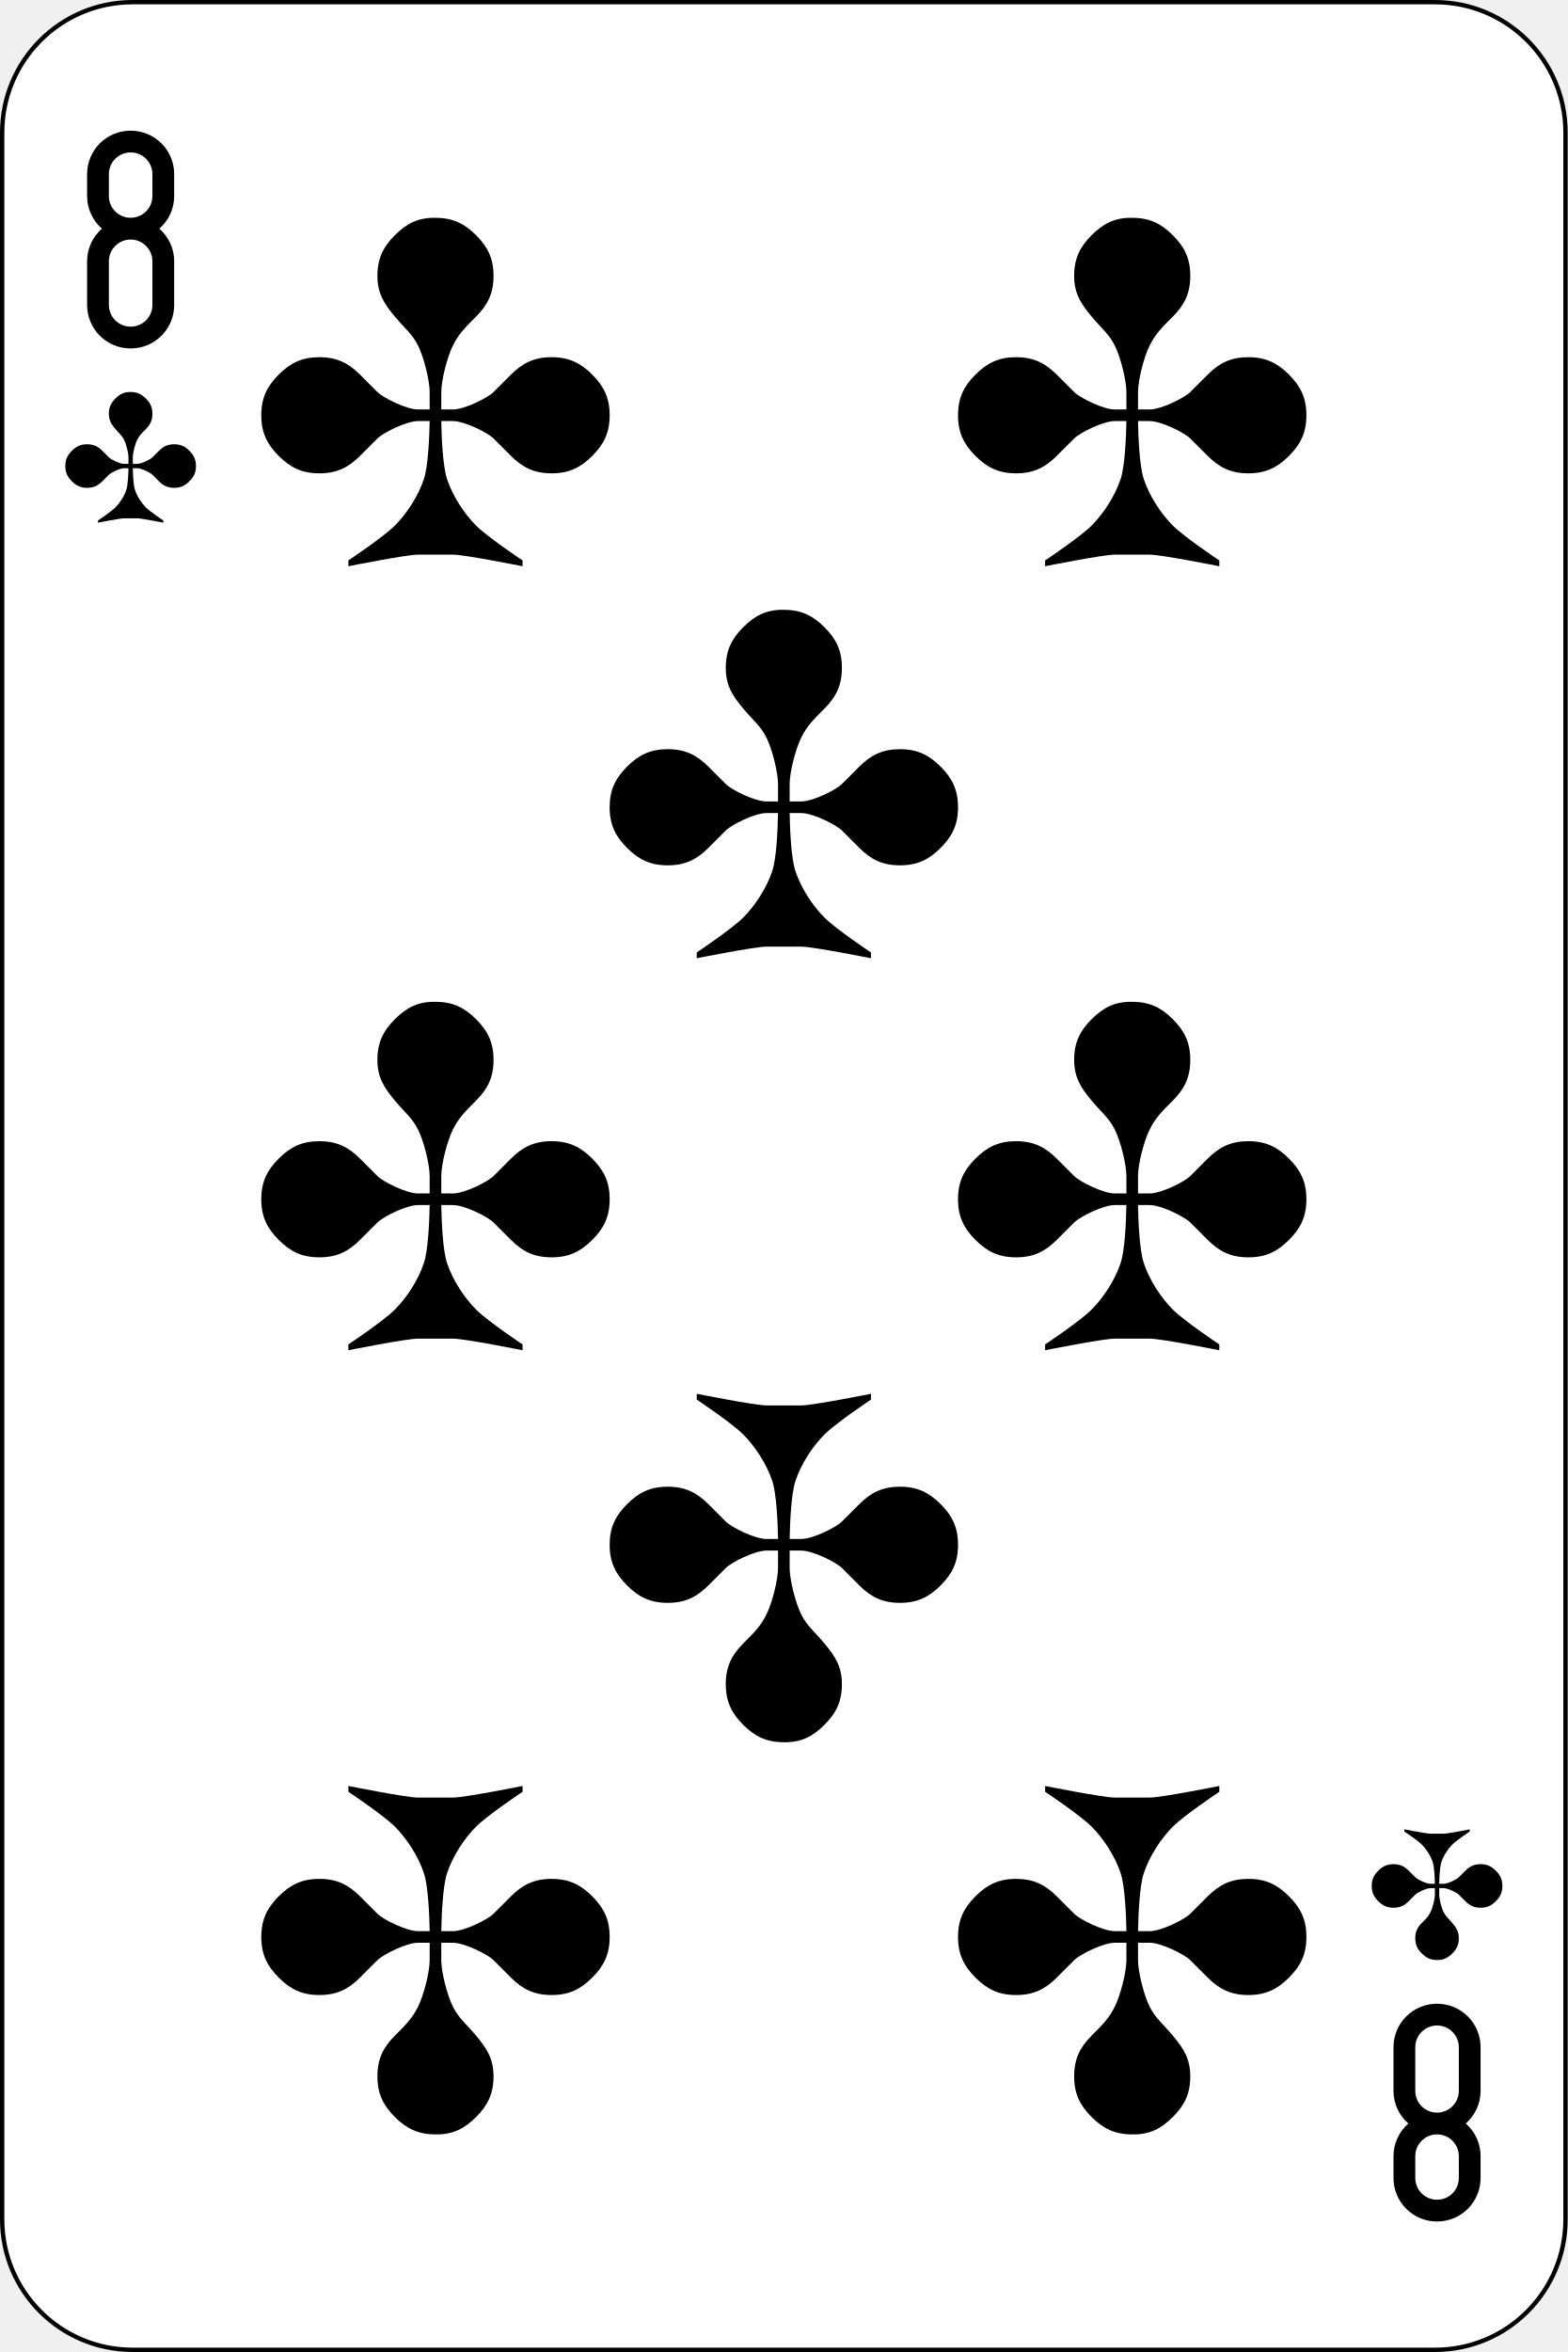
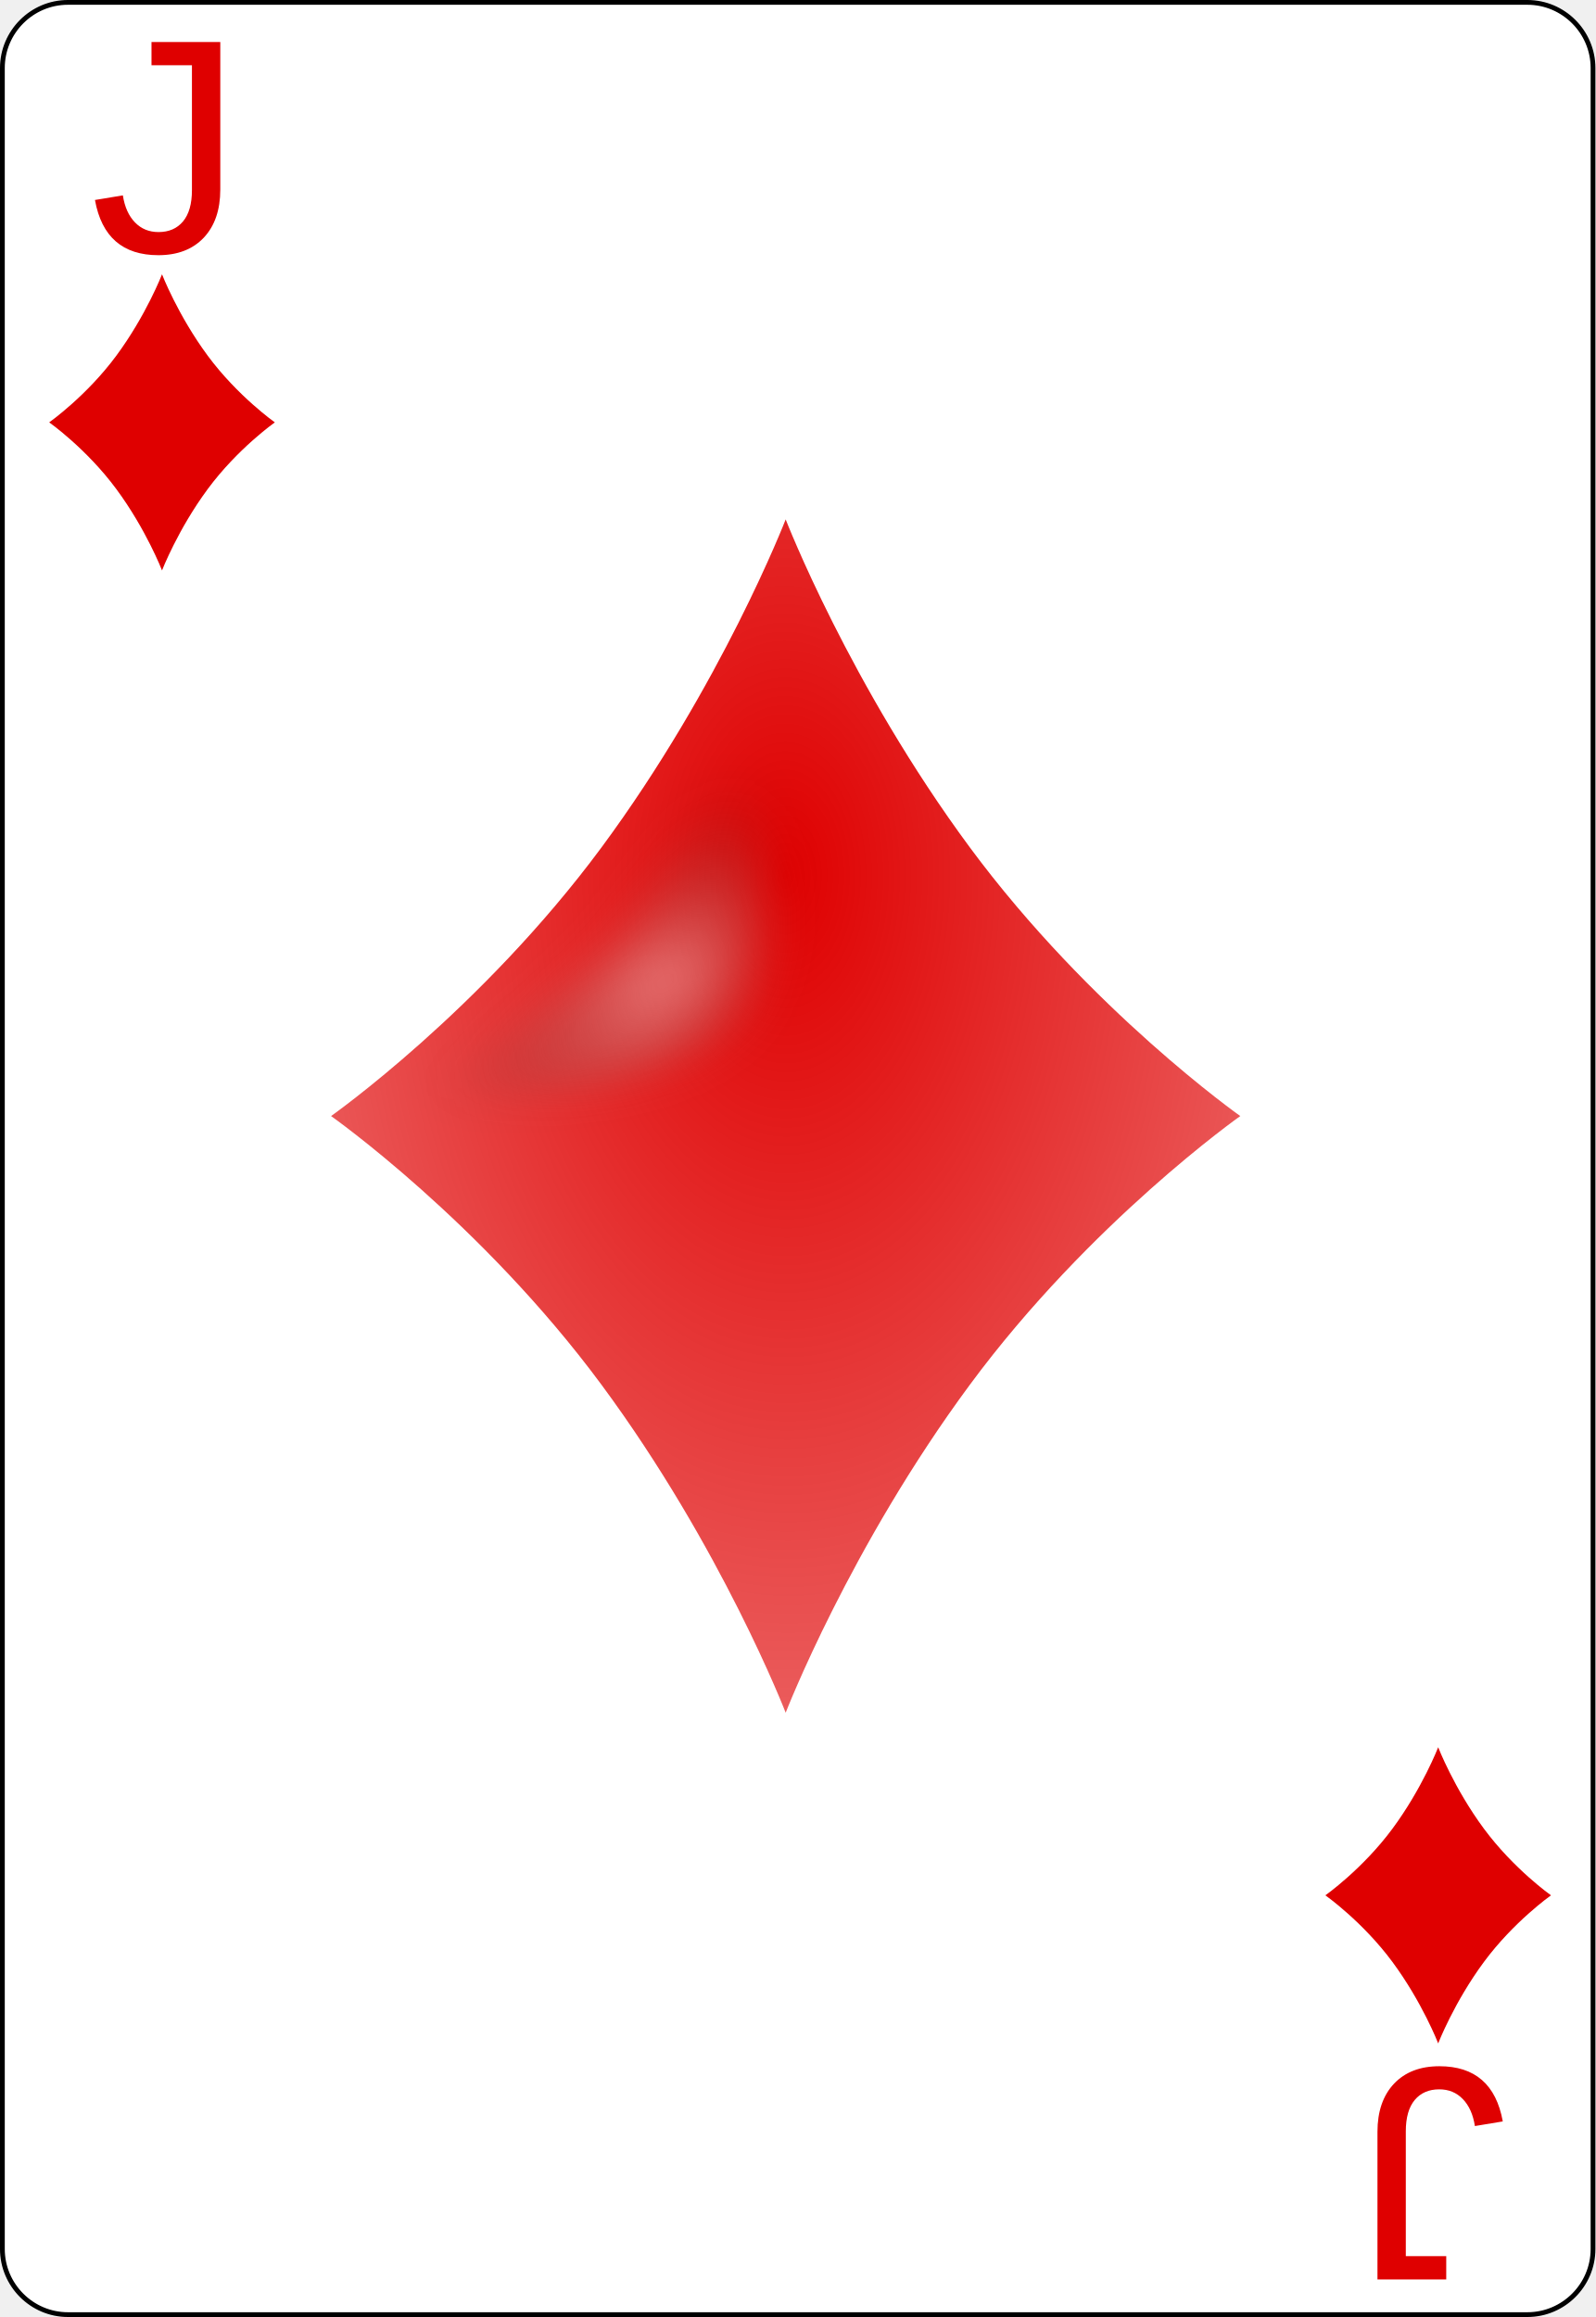
- <svg xmlns="http://www.w3.org/2000/svg" id="svg2957" viewBox="0 0 360 540" version="1.1" height="540" width="360">
-   <defs id="defs2961" />
-   <g transform="translate(0,-512.36)" id="eight_of_clubs">
-     <rect fill="#fff" x="0.5" y="512.86" stroke="#000" width="359" height="539" rx="29.944" id="rect254" />
-     <path d="m 30,542.36 c -5.54,0 -10,4.46 -10,10 v 5 c 0,3 1.323,5.67 3.406,7.5 -2.083,1.83 -3.406,4.496 -3.406,7.5 v 10 c 0,5.54 4.46,10 10,10 5.54,0 10,-4.46 10,-10 v -10 c 0,-3 -1.323,-5.67 -3.406,-7.5 2.083,-1.83 3.406,-4.496 3.406,-7.5 v -5 c 0,-5.54 -4.46,-10 -10,-10 m 0,5 c 2.77,0 5,2.23 5,5 v 5 c 0,2.77 -2.23,5 -5,5 -2.77,0 -5,-2.23 -5,-5 v -5 c 0,-2.77 2.23,-5 5,-5 m 0,20 c 2.77,0 5,2.23 5,5 v 10 c 0,2.77 -2.23,5 -5,5 -2.77,0 -5,-2.23 -5,-5 v -10 c 0,-2.77 2.23,-5 5,-5" id="path256" />
-     <path d="m 330,1022.4 c -5.54,0 -10,-4.46 -10,-10 v -5 c 0,-3 1.323,-5.67 3.406,-7.5 -2.083,-1.83 -3.406,-4.496 -3.406,-7.5 v -10 c 0,-5.54 4.46,-10 10,-10 5.54,0 10,4.46 10,10 v 10 c 0,3 -1.323,5.67 -3.406,7.5 2.083,1.83 3.406,4.496 3.406,7.5 v 5 c 0,5.54 -4.46,10 -10,10 m 0,-5 c 2.77,0 5,-2.23 5,-5 v -5 c 0,-2.77 -2.23,-5 -5,-5 -2.77,0 -5,2.23 -5,5 v 5 c 0,2.77 2.23,5 5,5 m 0,-20 c 2.77,0 5,-2.23 5,-5 v -10 c 0,-2.77 -2.23,-5 -5,-5 -2.77,0 -5,2.23 -5,5 v 10 c 0,2.77 2.23,5 5,5" id="path258" />
-     <path d="m 100,562.37 c -3.999,-0.082 -6.667,1.333 -9.333,4 -2.667,2.667 -4,5.333 -4,9.333 0,4 1.518,6.372 4,9.333 2.375,2.833 4,4 5.333,6.666 1.333,2.667 2.667,8 2.667,10.666 v 4 H 96 c -2.667,0 -8,-2.667 -9.333,-4 l -4,-4 c -2.667,-2.667 -5.333,-4 -9.333,-4 -4,0 -6.667,1.333 -9.333,4 -2.667,2.667 -4,5.333 -4,9.333 0,4 1.333,6.666 4,9.333 2.667,2.667 5.333,4 9.333,4 4,0 6.667,-1.333 9.333,-4 l 4,-4 c 1.333,-1.333 6.667,-4 9.333,-4 h 2.667 c -0.066,3.776 -0.346,10.37 -1.333,13.333 -1.333,4 -4,8 -6.667,10.666 -2.667,2.667 -10.667,8 -10.667,8 v 1.333 c 0,0 13.333,-2.667 16,-2.667 h 8 c 2.667,0 16,2.667 16,2.667 v -1.333 c 0,0 -8,-5.333 -10.667,-8 -2.667,-2.667 -5.333,-6.666 -6.667,-10.666 -0.988,-2.963 -1.267,-9.557 -1.333,-13.333 h 2.67 c 2.667,0 8,2.667 9.333,4 l 4,4 c 2.667,2.667 5.333,4 9.333,4 4,0 6.667,-1.333 9.333,-4 2.667,-2.667 4,-5.333 4,-9.333 0,-4 -1.333,-6.666 -4,-9.333 -2.667,-2.667 -5.333,-4 -9.333,-4 -4,0 -6.667,1.333 -9.333,4 l -4,4 c -1.333,1.333 -6.667,4 -9.333,4 h -2.667 v -4 c 0,-2.667 1.333,-8 2.667,-10.666 1.333,-2.667 2.667,-4 5.333,-6.666 2.653,-2.653 4,-5.333 4,-9.333 0,-4 -1.333,-6.666 -4,-9.333 -2.667,-2.667 -5.333,-4 -9.333,-4" id="path260" />
-     <path d="m 260,562.37 c -3.999,-0.082 -6.667,1.333 -9.333,4 -2.667,2.667 -4,5.333 -4,9.333 0,4 1.518,6.372 4,9.333 2.375,2.833 4,4 5.333,6.666 1.333,2.667 2.667,8 2.667,10.666 v 4 h -2.67 c -2.667,0 -8,-2.667 -9.333,-4 l -4,-4 c -2.667,-2.667 -5.333,-4 -9.333,-4 -4,0 -6.667,1.333 -9.333,4 -2.667,2.667 -4,5.333 -4,9.333 0,4 1.333,6.666 4,9.333 2.667,2.667 5.333,4 9.333,4 4,0 6.667,-1.333 9.333,-4 l 4,-4 c 1.333,-1.333 6.667,-4 9.333,-4 h 2.667 c -0.066,3.776 -0.346,10.37 -1.333,13.333 -1.333,4 -4,8 -6.667,10.666 -2.667,2.667 -10.667,8 -10.667,8 v 1.333 c 0,0 13.333,-2.667 16,-2.667 h 8 c 2.667,0 16,2.667 16,2.667 v -1.333 c 0,0 -8,-5.333 -10.667,-8 -2.667,-2.667 -5.333,-6.666 -6.667,-10.666 -0.988,-2.963 -1.267,-9.557 -1.333,-13.333 H 264 c 2.667,0 8,2.667 9.333,4 l 4,4 c 2.667,2.667 5.333,4 9.333,4 4,0 6.667,-1.333 9.333,-4 2.667,-2.667 4,-5.333 4,-9.333 0,-4 -1.333,-6.666 -4,-9.333 -2.667,-2.667 -5.333,-4 -9.333,-4 -4,0 -6.667,1.333 -9.333,4 l -4,4 c -1.333,1.333 -6.667,4 -9.333,4 h -2.667 v -4 c 0,-2.667 1.333,-8 2.667,-10.666 1.333,-2.667 2.667,-4 5.333,-6.666 2.653,-2.653 4,-5.333 4,-9.333 0,-4 -1.333,-6.666 -4,-9.333 -2.667,-2.667 -5.333,-4 -9.333,-4" id="path262" />
-     <path d="m 100,742.37 c -3.999,-0.082 -6.667,1.333 -9.333,4 -2.667,2.667 -4,5.333 -4,9.333 0,4 1.518,6.372 4,9.333 2.375,2.833 4,4 5.333,6.666 1.333,2.667 2.667,8 2.667,10.666 v 4 H 96 c -2.667,0 -8,-2.667 -9.333,-4 l -4,-4 c -2.667,-2.667 -5.333,-4 -9.333,-4 -4,0 -6.667,1.333 -9.333,4 -2.667,2.667 -4,5.333 -4,9.333 0,4 1.333,6.666 4,9.333 2.667,2.667 5.333,4 9.333,4 4,0 6.667,-1.333 9.333,-4 l 4,-4 c 1.333,-1.333 6.667,-4 9.333,-4 h 2.667 c -0.066,3.776 -0.346,10.37 -1.333,13.333 -1.333,4 -4,8 -6.667,10.666 -2.667,2.667 -10.667,8 -10.667,8 v 1.333 c 0,0 13.333,-2.667 16,-2.667 h 8 c 2.667,0 16,2.667 16,2.667 v -1.333 c 0,0 -8,-5.333 -10.667,-8 -2.667,-2.667 -5.333,-6.666 -6.667,-10.666 -0.988,-2.963 -1.267,-9.557 -1.333,-13.333 h 2.67 c 2.667,0 8,2.667 9.333,4 l 4,4 c 2.667,2.667 5.333,4 9.333,4 4,0 6.667,-1.333 9.333,-4 2.667,-2.667 4,-5.333 4,-9.333 0,-4 -1.333,-6.666 -4,-9.333 -2.667,-2.667 -5.333,-4 -9.333,-4 -4,0 -6.667,1.333 -9.333,4 l -4,4 c -1.333,1.333 -6.667,4 -9.333,4 h -2.667 v -4 c 0,-2.667 1.333,-8 2.667,-10.666 1.333,-2.667 2.667,-4 5.333,-6.666 2.653,-2.653 4,-5.333 4,-9.333 0,-4 -1.333,-6.666 -4,-9.333 -2.667,-2.667 -5.333,-4 -9.333,-4" id="path264" />
-     <path d="m 260,742.37 c -3.999,-0.082 -6.667,1.333 -9.333,4 -2.667,2.667 -4,5.333 -4,9.333 0,4 1.518,6.372 4,9.333 2.375,2.833 4,4 5.333,6.666 1.333,2.667 2.667,8 2.667,10.666 v 4 h -2.67 c -2.667,0 -8,-2.667 -9.333,-4 l -4,-4 c -2.667,-2.667 -5.333,-4 -9.333,-4 -4,0 -6.667,1.333 -9.333,4 -2.667,2.667 -4,5.333 -4,9.333 0,4 1.333,6.666 4,9.333 2.667,2.667 5.333,4 9.333,4 4,0 6.667,-1.333 9.333,-4 l 4,-4 c 1.333,-1.333 6.667,-4 9.333,-4 h 2.667 c -0.066,3.776 -0.346,10.37 -1.333,13.333 -1.333,4 -4,8 -6.667,10.666 -2.667,2.667 -10.667,8 -10.667,8 v 1.333 c 0,0 13.333,-2.667 16,-2.667 h 8 c 2.667,0 16,2.667 16,2.667 v -1.333 c 0,0 -8,-5.333 -10.667,-8 -2.667,-2.667 -5.333,-6.666 -6.667,-10.666 -0.988,-2.963 -1.267,-9.557 -1.333,-13.333 H 264 c 2.667,0 8,2.667 9.333,4 l 4,4 c 2.667,2.667 5.333,4 9.333,4 4,0 6.667,-1.333 9.333,-4 2.667,-2.667 4,-5.333 4,-9.333 0,-4 -1.333,-6.666 -4,-9.333 -2.667,-2.667 -5.333,-4 -9.333,-4 -4,0 -6.667,1.333 -9.333,4 l -4,4 c -1.333,1.333 -6.667,4 -9.333,4 h -2.667 v -4 c 0,-2.667 1.333,-8 2.667,-10.666 1.333,-2.667 2.667,-4 5.333,-6.666 2.653,-2.653 4,-5.333 4,-9.333 0,-4 -1.333,-6.666 -4,-9.333 -2.667,-2.667 -5.333,-4 -9.333,-4" id="path266" />
-     <path d="m 180,652.37 c -3.999,-0.082 -6.667,1.333 -9.333,4 -2.667,2.667 -4,5.333 -4,9.333 0,4 1.518,6.372 4,9.333 2.375,2.833 4,4 5.333,6.666 1.333,2.667 2.667,8 2.667,10.666 v 4 h -2.67 c -2.667,0 -8,-2.667 -9.333,-4 l -4,-4 c -2.667,-2.667 -5.333,-4 -9.333,-4 -4,0 -6.667,1.333 -9.333,4 -2.667,2.667 -4,5.333 -4,9.333 0,4 1.333,6.666 4,9.333 2.667,2.667 5.333,4 9.333,4 4,0 6.667,-1.333 9.333,-4 l 4,-4 c 1.333,-1.333 6.667,-4 9.333,-4 h 2.667 c -0.066,3.776 -0.346,10.37 -1.333,13.333 -1.333,4 -4,8 -6.667,10.666 -2.667,2.667 -10.667,8 -10.667,8 v 1.333 c 0,0 13.333,-2.667 16,-2.667 h 8 c 2.667,0 16,2.667 16,2.667 v -1.333 c 0,0 -8,-5.333 -10.667,-8 -2.667,-2.667 -5.333,-6.666 -6.667,-10.666 -0.988,-2.963 -1.267,-9.557 -1.333,-13.333 H 184 c 2.667,0 8,2.667 9.333,4 l 4,4 c 2.667,2.667 5.333,4 9.333,4 4,0 6.667,-1.333 9.333,-4 2.667,-2.667 4,-5.333 4,-9.333 0,-4 -1.333,-6.666 -4,-9.333 -2.667,-2.667 -5.333,-4 -9.333,-4 -4,0 -6.667,1.333 -9.333,4 l -4,4 c -1.333,1.333 -6.667,4 -9.333,4 h -2.667 v -4 c 0,-2.667 1.333,-8 2.667,-10.666 1.333,-2.667 2.667,-4 5.333,-6.666 2.653,-2.653 4,-5.333 4,-9.333 0,-4 -1.333,-6.666 -4,-9.333 -2.667,-2.667 -5.333,-4 -9.333,-4" id="path268" />
-     <path d="m 260,1002.4 c 3.999,0.081 6.667,-1.333 9.333,-4 2.667,-2.667 4,-5.333 4,-9.333 0,-4 -1.518,-6.372 -4,-9.333 -2.375,-2.833 -4,-4 -5.333,-6.666 -1.333,-2.667 -2.667,-8 -2.667,-10.666 v -4 h 2.67 c 2.667,0 8,2.667 9.333,4 l 4,4 c 2.667,2.667 5.333,4 9.333,4 4,0 6.667,-1.333 9.333,-4 2.667,-2.667 4,-5.333 4,-9.333 0,-4 -1.333,-6.666 -4,-9.333 -2.667,-2.667 -5.333,-4 -9.333,-4 -4,0 -6.667,1.333 -9.333,4 l -4,4 c -1.333,1.333 -6.667,4 -9.333,4 h -2.667 c 0.066,-3.776 0.346,-10.37 1.333,-13.333 1.333,-4 4,-8 6.667,-10.666 2.667,-2.667 10.667,-8 10.667,-8 v -1.333 c 0,0 -13.333,2.667 -16,2.667 h -8 c -2.667,0 -16,-2.667 -16,-2.667 v 1.333 c 0,0 8,5.333 10.667,8 2.667,2.667 5.333,6.666 6.667,10.666 0.988,2.963 1.267,9.557 1.333,13.333 H 256 c -2.667,0 -8,-2.667 -9.333,-4 l -4,-4 c -2.667,-2.667 -5.333,-4 -9.333,-4 -4,0 -6.667,1.333 -9.333,4 -2.667,2.667 -4,5.333 -4,9.333 0,4 1.333,6.666 4,9.333 2.667,2.667 5.333,4 9.333,4 4,0 6.667,-1.333 9.333,-4 l 4,-4 c 1.333,-1.333 6.667,-4 9.333,-4 h 2.667 v 4 c 0,2.667 -1.333,8 -2.667,10.666 -1.333,2.667 -2.667,4 -5.333,6.666 -2.653,2.653 -4,5.333 -4,9.333 0,4 1.333,6.666 4,9.333 2.667,2.667 5.333,4 9.333,4" id="path270" />
-     <path d="m 100,1002.4 c 3.999,0.081 6.667,-1.333 9.333,-4 2.667,-2.667 4,-5.333 4,-9.333 0,-4 -1.518,-6.372 -4,-9.333 -2.375,-2.833 -4,-4 -5.333,-6.666 -1.333,-2.667 -2.667,-8 -2.667,-10.666 v -4 h 2.67 c 2.667,0 8,2.667 9.333,4 l 4,4 c 2.667,2.667 5.333,4 9.333,4 4,0 6.667,-1.333 9.333,-4 2.667,-2.667 4,-5.333 4,-9.333 0,-4 -1.333,-6.666 -4,-9.333 -2.667,-2.667 -5.333,-4 -9.333,-4 -4,0 -6.667,1.333 -9.333,4 l -4,4 c -1.333,1.333 -6.667,4 -9.333,4 h -2.667 c 0.066,-3.776 0.346,-10.37 1.333,-13.333 1.333,-4 4,-8 6.667,-10.666 2.667,-2.667 10.667,-8 10.667,-8 v -1.333 c 0,0 -13.333,2.667 -16,2.667 h -8 c -2.667,0 -16,-2.667 -16,-2.667 v 1.333 c 0,0 8,5.333 10.667,8 2.667,2.667 5.333,6.666 6.667,10.666 0.988,2.963 1.267,9.557 1.333,13.333 h -2.667 c -2.667,0 -8,-2.667 -9.333,-4 l -4,-4 c -2.667,-2.667 -5.333,-4 -9.333,-4 -4,0 -6.667,1.333 -9.333,4 -2.667,2.667 -4,5.333 -4,9.333 0,4 1.333,6.666 4,9.333 2.667,2.667 5.333,4 9.333,4 4,0 6.667,-1.333 9.333,-4 l 4,-4 c 1.333,-1.333 6.667,-4 9.333,-4 h 2.667 v 4 c 0,2.667 -1.333,8 -2.667,10.666 -1.333,2.667 -2.667,4 -5.333,6.666 -2.653,2.653 -4,5.333 -4,9.333 0,4 1.333,6.666 4,9.333 2.667,2.667 5.333,4 9.333,4" id="path272" />
-     <path d="m 180,912.36 c 3.999,0.082 6.667,-1.333 9.333,-4 2.667,-2.667 4,-5.333 4,-9.333 0,-4 -1.518,-6.372 -4,-9.333 -2.375,-2.833 -4,-4 -5.333,-6.666 -1.333,-2.667 -2.667,-8 -2.667,-10.666 v -4 h 2.67 c 2.667,0 8,2.667 9.333,4 l 4,4 c 2.667,2.667 5.333,4 9.333,4 4,0 6.667,-1.333 9.333,-4 2.667,-2.667 4,-5.333 4,-9.333 0,-4 -1.333,-6.666 -4,-9.333 -2.667,-2.667 -5.333,-4 -9.333,-4 -4,0 -6.667,1.333 -9.333,4 l -4,4 c -1.333,1.333 -6.667,4 -9.333,4 h -2.667 c 0.066,-3.776 0.346,-10.37 1.333,-13.333 1.333,-4 4,-8 6.667,-10.666 2.667,-2.667 10.667,-8 10.667,-8 v -1.333 c 0,0 -13.333,2.667 -16,2.667 h -8 c -2.667,0 -16,-2.667 -16,-2.667 v 1.333 c 0,0 8,5.333 10.667,8 2.667,2.667 5.333,6.666 6.667,10.666 0.988,2.963 1.267,9.557 1.333,13.333 H 176 c -2.667,0 -8,-2.667 -9.333,-4 l -4,-4 c -2.667,-2.667 -5.333,-4 -9.333,-4 -4,0 -6.667,1.333 -9.333,4 -2.667,2.667 -4,5.333 -4,9.333 0,4 1.333,6.666 4,9.333 2.667,2.667 5.333,4 9.333,4 4,0 6.667,-1.333 9.333,-4 l 4,-4 c 1.333,-1.333 6.667,-4 9.333,-4 h 2.667 v 4 c 0,2.667 -1.333,8 -2.667,10.666 -1.333,2.667 -2.667,4 -5.333,6.666 -2.653,2.653 -4,5.333 -4,9.333 0,4 1.333,6.666 4,9.333 2.667,2.667 5.333,4 9.333,4" id="path274" />
-     <path d="m 30,602.36 c -1.5,-0.031 -2.5,0.5 -3.5,1.5 -1,1 -1.5,2 -1.5,3.5 0,1.5 0.569,2.39 1.5,3.5 0.891,1.063 1.5,1.5 2,2.5 0.5,1 1,3 1,4 v 1.5 h -1 c -1,0 -3,-1 -3.5,-1.5 l -1.5,-1.5 c -1,-1 -2,-1.5 -3.5,-1.5 -1.5,0 -2.5,0.5 -3.5,1.5 -1,1 -1.5,2 -1.5,3.5 0,1.5 0.5,2.5 1.5,3.5 1,1 2,1.5 3.5,1.5 1.5,0 2.5,-0.5 3.5,-1.5 l 1.5,-1.5 c 0.5,-0.5 2.5,-1.5 3.5,-1.5 h 1 c -0.025,1.416 -0.13,3.889 -0.5,5 -0.5,1.5 -1.5,3 -2.5,4 -1,1 -4,3 -4,3 v 0.5 c 0,0 5,-1 6,-1 h 3 c 1,0 6,1 6,1 v -0.5 c 0,0 -3,-2 -4,-3 -1,-1 -2,-2.5 -2.5,-4 -0.37,-1.111 -0.475,-3.584 -0.5,-5 h 1 c 1,0 3,1 3.5,1.5 l 1.5,1.5 c 1,1 2,1.5 3.5,1.5 1.5,0 2.5,-0.5 3.5,-1.5 1,-1 1.5,-2 1.5,-3.5 0,-1.5 -0.5,-2.5 -1.5,-3.5 -1,-1 -2,-1.5 -3.5,-1.5 -1.5,0 -2.5,0.5 -3.5,1.5 l -1.5,1.5 c -0.5,0.5 -2.5,1.5 -3.5,1.5 h -1 v -1.5 c 0,-1 0.5,-3 1,-4 0.5,-1 1,-1.5 2,-2.5 0.995,-0.995 1.5,-2 1.5,-3.5 0,-1.5 -0.5,-2.5 -1.5,-3.5 -1,-1 -2,-1.5 -3.5,-1.5" id="path276" />
-     <path d="m 330,962.36 c 1.5,0.031 2.5,-0.5 3.5,-1.5 1,-1 1.5,-2 1.5,-3.5 0,-1.5 -0.569,-2.39 -1.5,-3.5 -0.891,-1.063 -1.5,-1.5 -2,-2.5 -0.5,-1 -1,-3 -1,-4 v -1.5 h 1 c 1,0 3,1 3.5,1.5 l 1.5,1.5 c 1,1 2,1.5 3.5,1.5 1.5,0 2.5,-0.5 3.5,-1.5 1,-1 1.5,-2 1.5,-3.5 0,-1.5 -0.5,-2.5 -1.5,-3.5 -1,-1 -2,-1.5 -3.5,-1.5 -1.5,0 -2.5,0.5 -3.5,1.5 l -1.5,1.5 c -0.5,0.5 -2.5,1.5 -3.5,1.5 h -1 c 0.025,-1.416 0.13,-3.889 0.5,-5 0.5,-1.5 1.5,-3 2.5,-4 1,-1 4,-3 4,-3 v -0.5 c 0,0 -5,1 -6,1 h -3 c -1,0 -6,-1 -6,-1 v 0.5 c 0,0 3,2 4,3 1,1 2,2.5 2.5,4 0.37,1.111 0.475,3.584 0.5,5 h -1 c -1,0 -3,-1 -3.5,-1.5 l -1.5,-1.5 c -1,-1 -2,-1.5 -3.5,-1.5 -1.5,0 -2.5,0.5 -3.5,1.5 -1,1 -1.5,2 -1.5,3.5 0,1.5 0.5,2.5 1.5,3.5 1,1 2,1.5 3.5,1.5 1.5,0 2.5,-0.5 3.5,-1.5 l 1.5,-1.5 c 0.5,-0.5 2.5,-1.5 3.5,-1.5 h 1 v 1.5 c 0,1 -0.5,3 -1,4 -0.5,1 -1,1.5 -2,2.5 -0.995,0.995 -1.5,2 -1.5,3.5 0,1.5 0.5,2.5 1.5,3.5 1,1 2,1.5 3.5,1.5" id="path278" />
+ <svg xmlns="http://www.w3.org/2000/svg" xmlns:xlink="http://www.w3.org/1999/xlink" width="167.087pt" height="242.667pt" viewBox="0 0 167.087 242.667" xml:space="preserve" id="svg2" version="1.1">
+   <defs id="defs41">
+     <radialGradient xlink:href="#linearGradient3773" id="radialGradient3781" cx="-0.158" cy="-8.835" fx="-0.158" fy="-8.835" r="8" gradientTransform="matrix(-1.584269,-0.02349808,0.03071979,-2.477574,-0.2485638,-26.71351)" gradientUnits="userSpaceOnUse" />
+     <linearGradient id="linearGradient3773">
+       <stop style="stop-color:#000000;stop-opacity:1;" offset="0" id="stop3775" />
+       <stop style="stop-color:#000000;stop-opacity:0.649;" offset="1" id="stop3777" />
+     </linearGradient>
+     <radialGradient xlink:href="#linearGradient3773" id="radialGradient3957" cx="-0.158" cy="-8.835" fx="-0.158" fy="-8.835" r="8" gradientTransform="matrix(-1.584269,-0.02349808,0.03071979,-2.477574,-0.2485638,-26.71351)" gradientUnits="userSpaceOnUse" />
+     <linearGradient id="linearGradient3959">
+       <stop style="stop-color:#000000;stop-opacity:1;" offset="0" id="stop3961" />
+       <stop style="stop-color:#000000;stop-opacity:0.649;" offset="1" id="stop3963" />
+     </linearGradient>
+     <radialGradient r="81.903" fy="509.476" fx="168.025" cy="509.476" cx="168.025" gradientTransform="matrix(1.25656,-0.7774064,0.3366382,0.5361257,-221.2021,359.2426)" gradientUnits="userSpaceOnUse" id="radialGradient3975" xlink:href="#linearGradient3784-4" />
+     <linearGradient id="linearGradient3784-4">
+       <stop style="stop-color:#ffffff;stop-opacity:0.435;" offset="0" id="stop3786-8" />
+       <stop style="stop-color:#000000;stop-opacity:0;" offset="1" id="stop3788-6" />
+     </linearGradient>
+     <radialGradient xlink:href="#linearGradient3784-4-5" id="radialGradient3929" gradientUnits="userSpaceOnUse" gradientTransform="matrix(1.25656,-0.7774064,0.3366382,0.5361257,-221.2021,359.2426)" cx="168.025" cy="509.476" fx="168.025" fy="509.476" r="81.903" />
+     <linearGradient id="linearGradient3784-4-5">
+       <stop style="stop-color:#ffffff;stop-opacity:0.489;" offset="0" id="stop3786-8-0" />
+       <stop style="stop-color:#000000;stop-opacity:0;" offset="1" id="stop3788-6-3" />
+     </linearGradient>
+     <radialGradient xlink:href="#linearGradient3784-4-1" id="radialGradient3927" gradientUnits="userSpaceOnUse" gradientTransform="matrix(1.25656,-0.7774064,0.3366382,0.5361257,-221.2021,359.2426)" cx="168.025" cy="509.476" fx="168.025" fy="509.476" r="81.903" />
+     <linearGradient id="linearGradient3784-4-1">
+       <stop style="stop-color:#ffffff;stop-opacity:0.237;" offset="0" id="stop3786-8-03" />
+       <stop style="stop-color:#000000;stop-opacity:0;" offset="1" id="stop3788-6-6" />
+     </linearGradient>
+     <linearGradient id="linearGradient3768">
+       <stop style="stop-color:#df0000;stop-opacity:1;" offset="0" id="stop3770" />
+       <stop style="stop-color:#df0000;stop-opacity:0.672;" offset="1" id="stop3772" />
+     </linearGradient>
+     <linearGradient id="linearGradient3784-4-6">
+       <stop style="stop-color:#ffffff;stop-opacity:0.313;" offset="0" id="stop3786-8-8" />
+       <stop style="stop-color:#000000;stop-opacity:0;" offset="1" id="stop3788-6-8" />
+     </linearGradient>
+     <radialGradient r="81.903" fy="492.632" fx="159.354" cy="492.632" cx="159.354" gradientTransform="matrix(1.089478,-0.715138,0.4464527,0.6562658,-244.9333,290.9185)" gradientUnits="userSpaceOnUse" id="radialGradient4013-8" xlink:href="#linearGradient3784-4-2" />
+     <linearGradient id="linearGradient3784-4-2">
+       <stop style="stop-color:#ffffff;stop-opacity:0.29;" offset="0" id="stop3786-8-1" />
+       <stop style="stop-color:#000000;stop-opacity:0;" offset="1" id="stop3788-6-5" />
+     </linearGradient>
+     <linearGradient id="linearGradient2984">
+       <stop style="stop-color:#df0000;stop-opacity:1;" offset="0" id="stop2986" />
+       <stop style="stop-color:#df0000;stop-opacity:0.641;" offset="1" id="stop2988" />
+     </linearGradient>
+     <linearGradient id="linearGradient3784-4-4">
+       <stop style="stop-color:#ffffff;stop-opacity:0.435;" offset="0" id="stop3786-8-8-2" />
+       <stop style="stop-color:#000000;stop-opacity:0;" offset="1" id="stop3788-6-1" />
+     </linearGradient>
+     <filter color-interpolation-filters="sRGB" id="filter3834-6-0" x="-0.139" width="1.279" y="-0.162" height="1.325">
+       <feGaussianBlur stdDeviation="9.511" id="feGaussianBlur3836-6-6" />
+     </filter>
+     <radialGradient r="81.903" fy="511.223" fx="171.487" cy="511.223" cx="171.487" gradientTransform="matrix(1.152989,-0.6739155,0.3948202,0.6754904,-233.6326,270.4008)" gradientUnits="userSpaceOnUse" id="radialGradient3100" xlink:href="#linearGradient3784-4-4" />
+     <radialGradient xlink:href="#linearGradient2984" id="radialGradient3137" gradientUnits="userSpaceOnUse" gradientTransform="matrix(-1.122416,0.00551393,-0.00908973,-1.85031,-0.0293938,-10.2277)" cx="1.6632675e-13" cy="-3.234" fx="1.6632675e-13" fy="-3.234" r="8" />
+   </defs>
+   <g id="Layer_x0020_1" style="fill-rule:nonzero;clip-rule:nonzero;stroke:#000000;stroke-miterlimit:4;">
+     <path style="fill:#FFFFFF;stroke-width:0.5;" d="M166.837,235.548c0,3.777-3.087,6.869-6.871,6.869H7.111c-3.775,0-6.861-3.092-6.861-6.869V7.12C0.25,3.343,3.336,0.25,7.111,0.25h152.855    c3.784,0,6.871,3.093,6.871,6.87v228.428z" id="path5" />
+     <g style="stroke:none;" id="g7">
+       <g id="g9">
+ 				
+ 			</g>
+     </g>
+     <g id="g15">
+ 			
+ 		</g>
+     <g id="g19">
+ 			
+ 		</g>
+     <g style="stroke:none;" id="g23">
+       <g id="g25">
+ 				
+ 			</g>
+     </g>
+     <g style="stroke:none;" id="g31">
+       <g id="g33">
+ 				
+ 			</g>
+     </g>
+   </g>
+   <text xml:space="preserve" style="font-size:32px;font-style:normal;font-weight:normal;line-height:125%;letter-spacing:0px;word-spacing:0px;fill:#df0000;fill-opacity:1;stroke:none;font-family:Bitstream Vera Sans" x="9.446" y="26.413" id="text3788">
+     <tspan id="tspan3790" x="9.446" y="26.413" style="font-style:normal;font-variant:normal;font-weight:normal;font-stretch:normal;fill:#df0000;fill-opacity:1;font-family:Arial;-inkscape-font-specification:Arial">J</tspan>
+   </text>
+   <text xml:space="preserve" style="font-size:32px;font-style:normal;font-weight:normal;line-height:125%;letter-spacing:0px;word-spacing:0px;fill:#df0000;fill-opacity:1;stroke:none;font-family:Bitstream Vera Sans" x="-157.888" y="-216.715" id="text3788-4" transform="scale(-1,-1)">
+     <tspan id="tspan3790-3" x="-157.888" y="-216.715" style="font-style:normal;font-variant:normal;font-weight:normal;font-stretch:normal;fill:#df0000;fill-opacity:1;font-family:Arial;-inkscape-font-specification:Arial">J</tspan>
+   </text>
+   <g transform="matrix(0.1700144,0,0,0.1700144,19.51711,29.79434)" id="g3011">
+     <g id="layer1-2" transform="matrix(35.0051,0,0,35.0051,369.1837,512.2729)">
+       <path d="M 3.243,-4.725 C 1.126,-7.589 0,-10.5 0,-10.5 c 0,0 -1.126,2.911 -3.243,5.775 C -5.361,-1.862 -8,0 -8,0 -8,0 -5.361,1.861 -3.243,4.726 -1.126,7.589 0,10.5 0,10.5 0,10.5 1.126,7.589 3.243,4.726 5.361,1.861 8,0 8,0 8,0 5.361,-1.862 3.243,-4.725 z" id="dl" style="fill:url(#radialGradient3137);fill-opacity:1" />
+     </g>
+     <path transform="matrix(-1.465212,0.2369433,-0.2453813,-1.517391,660.3062,1148.701)" id="path3762-6" d="m 117.301,604.266 c 0,0 -8.068,-94.95 22.857,-122.857 34.761,-31.369 140,-11.429 140,-11.429 0,0 -71.54,24.838 -100,48.571 -27.21,22.692 -62.857,85.714 -62.857,85.714 z" style="fill:url(#radialGradient3100);fill-opacity:1;stroke:none;filter:url(#filter3834-6-0)" />
+   </g>
+   <g transform="matrix(1.476906,0,0,1.476906,16.9681,44.23616)" id="layer1-2-6">
+     <path style="fill:#df0000" id="dl-6" d="M 3.243,-4.725 C 1.126,-7.589 0,-10.5 0,-10.5 c 0,0 -1.126,2.911 -3.243,5.775 C -5.361,-1.862 -8,0 -8,0 -8,0 -5.361,1.861 -3.243,4.726 -1.126,7.589 0,10.5 0,10.5 0,10.5 1.126,7.589 3.243,4.726 5.361,1.861 8,0 8,0 8,0 5.361,-1.862 3.243,-4.725 z" />
+   </g>
+   <g transform="matrix(1.476906,0,0,1.476906,150.6209,198.5035)" id="layer1-2-6-4">
+     <path style="fill:#df0000" id="dl-6-9" d="M 3.243,-4.725 C 1.126,-7.589 0,-10.5 0,-10.5 c 0,0 -1.126,2.911 -3.243,5.775 C -5.361,-1.862 -8,0 -8,0 -8,0 -5.361,1.861 -3.243,4.726 -1.126,7.589 0,10.5 0,10.5 0,10.5 1.126,7.589 3.243,4.726 5.361,1.861 8,0 8,0 8,0 5.361,-1.862 3.243,-4.725 z" />
  </g>
</svg>
